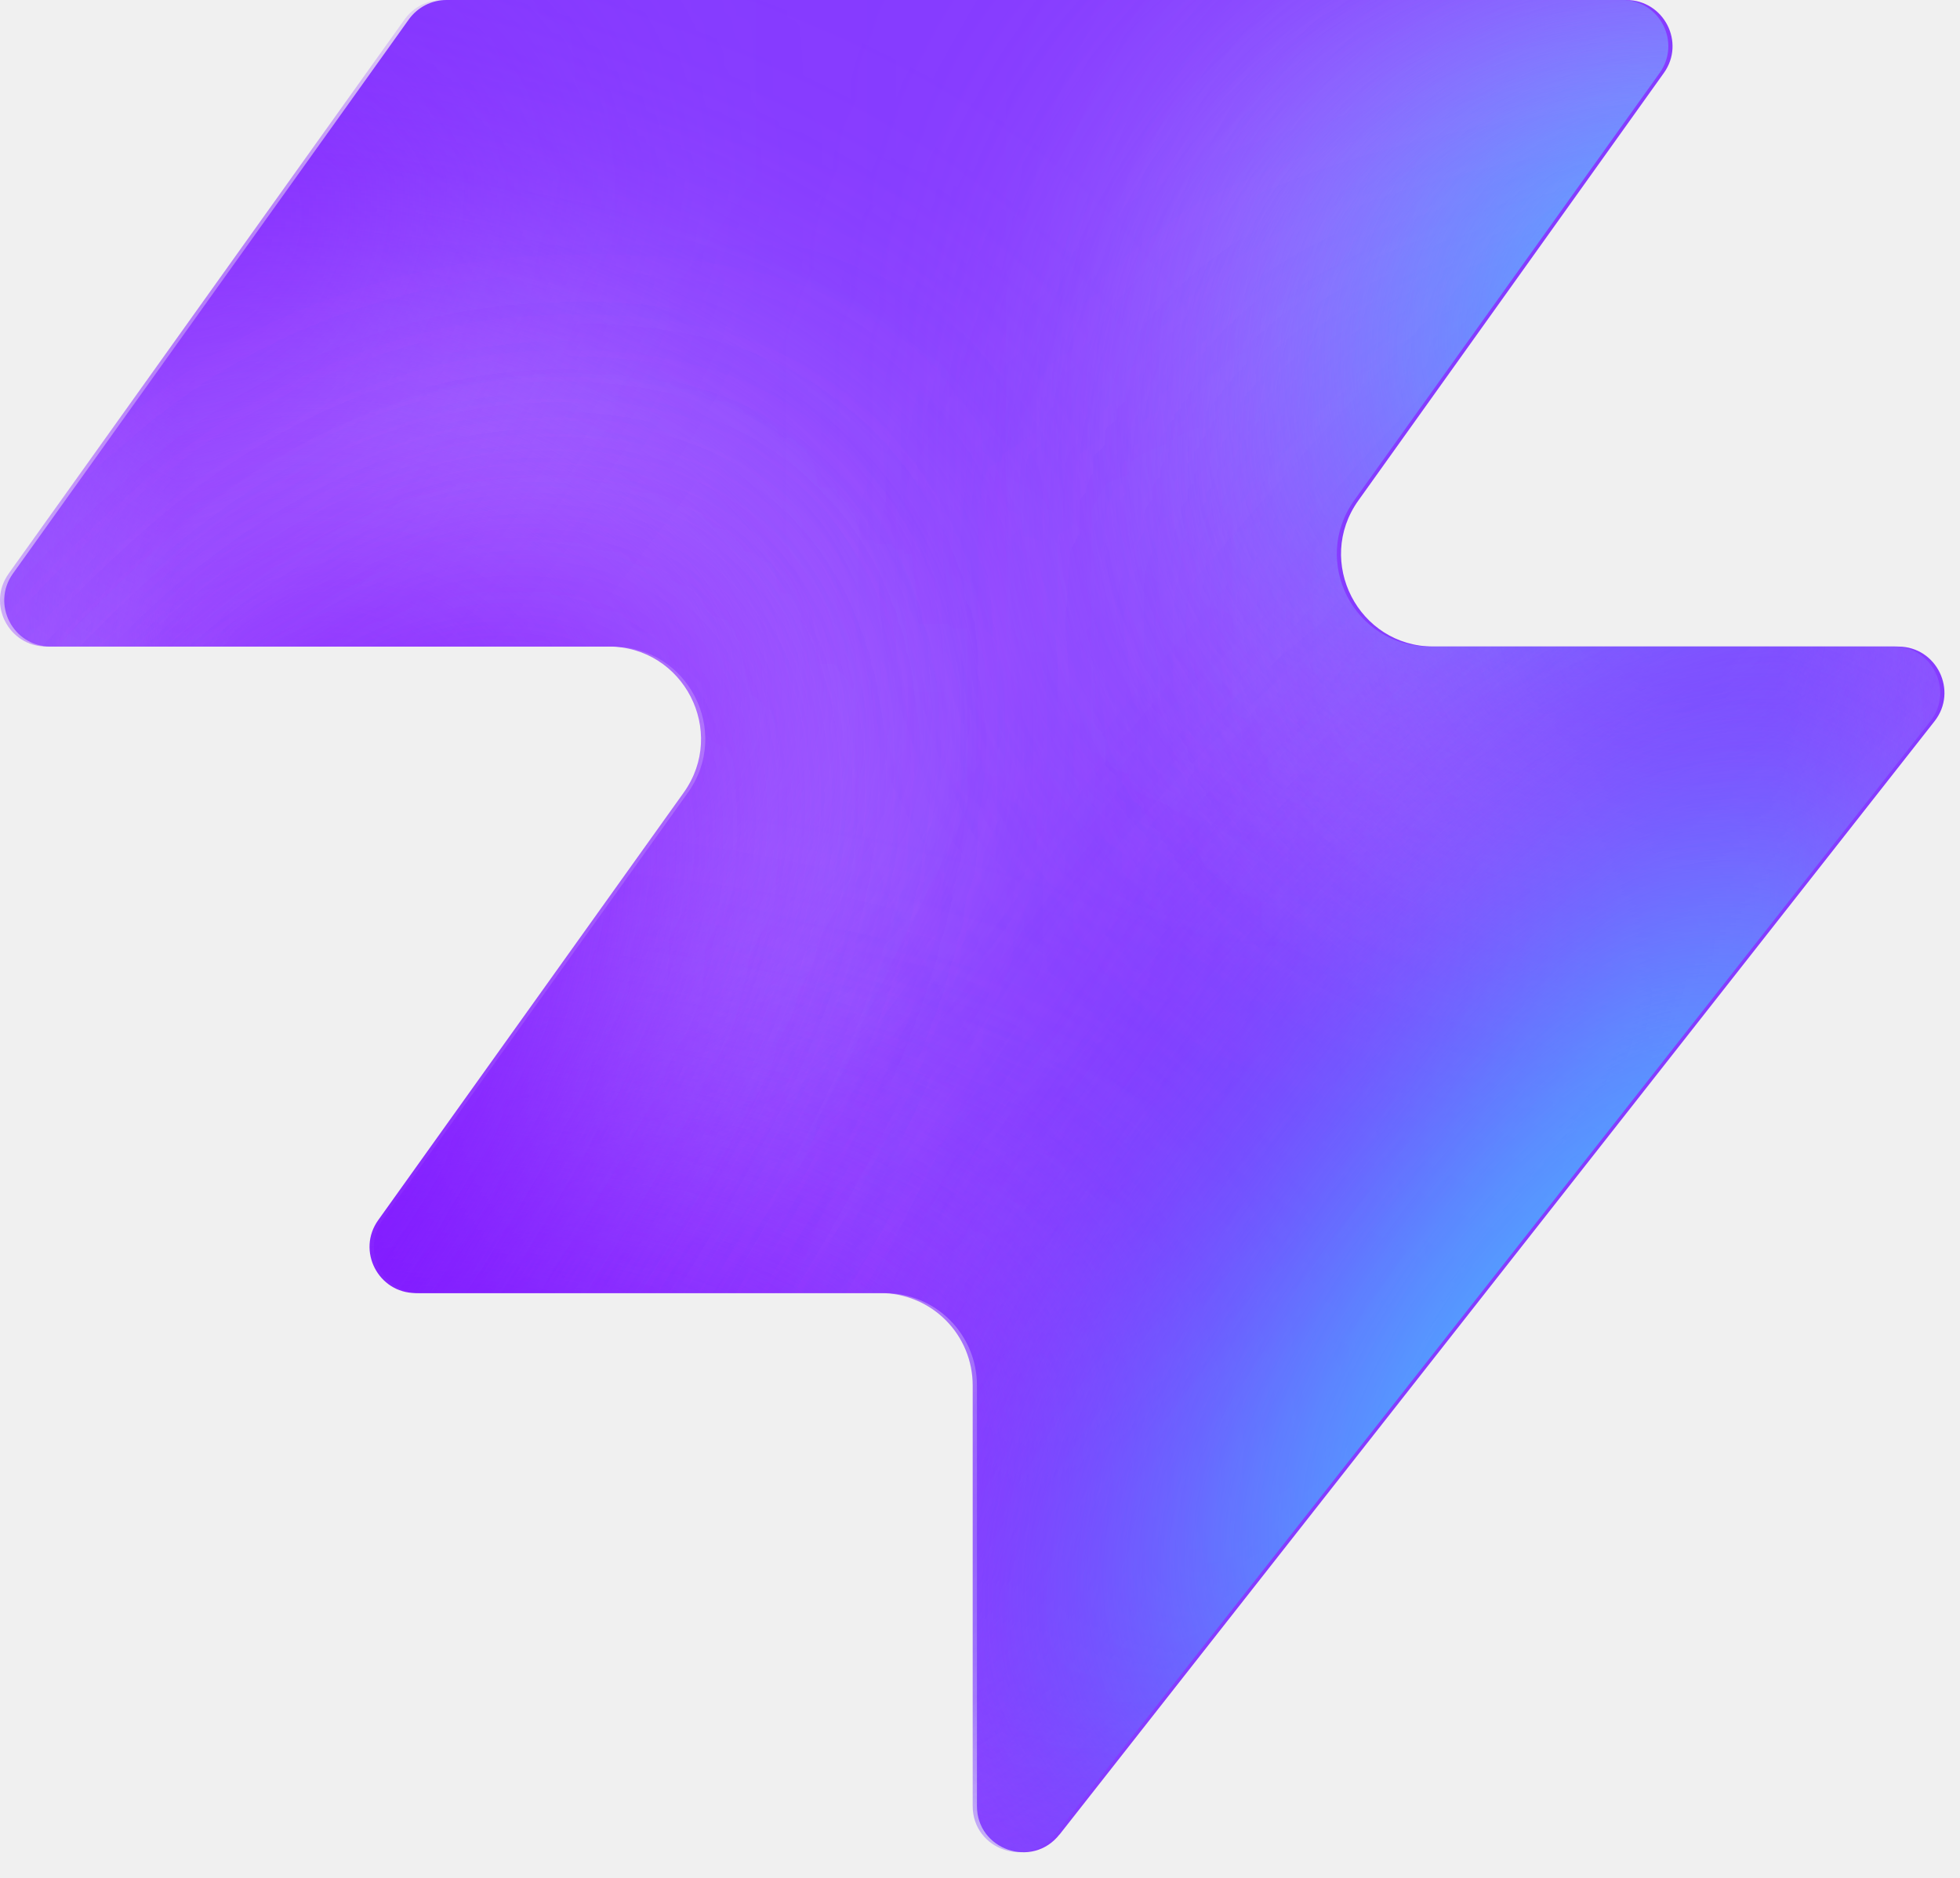
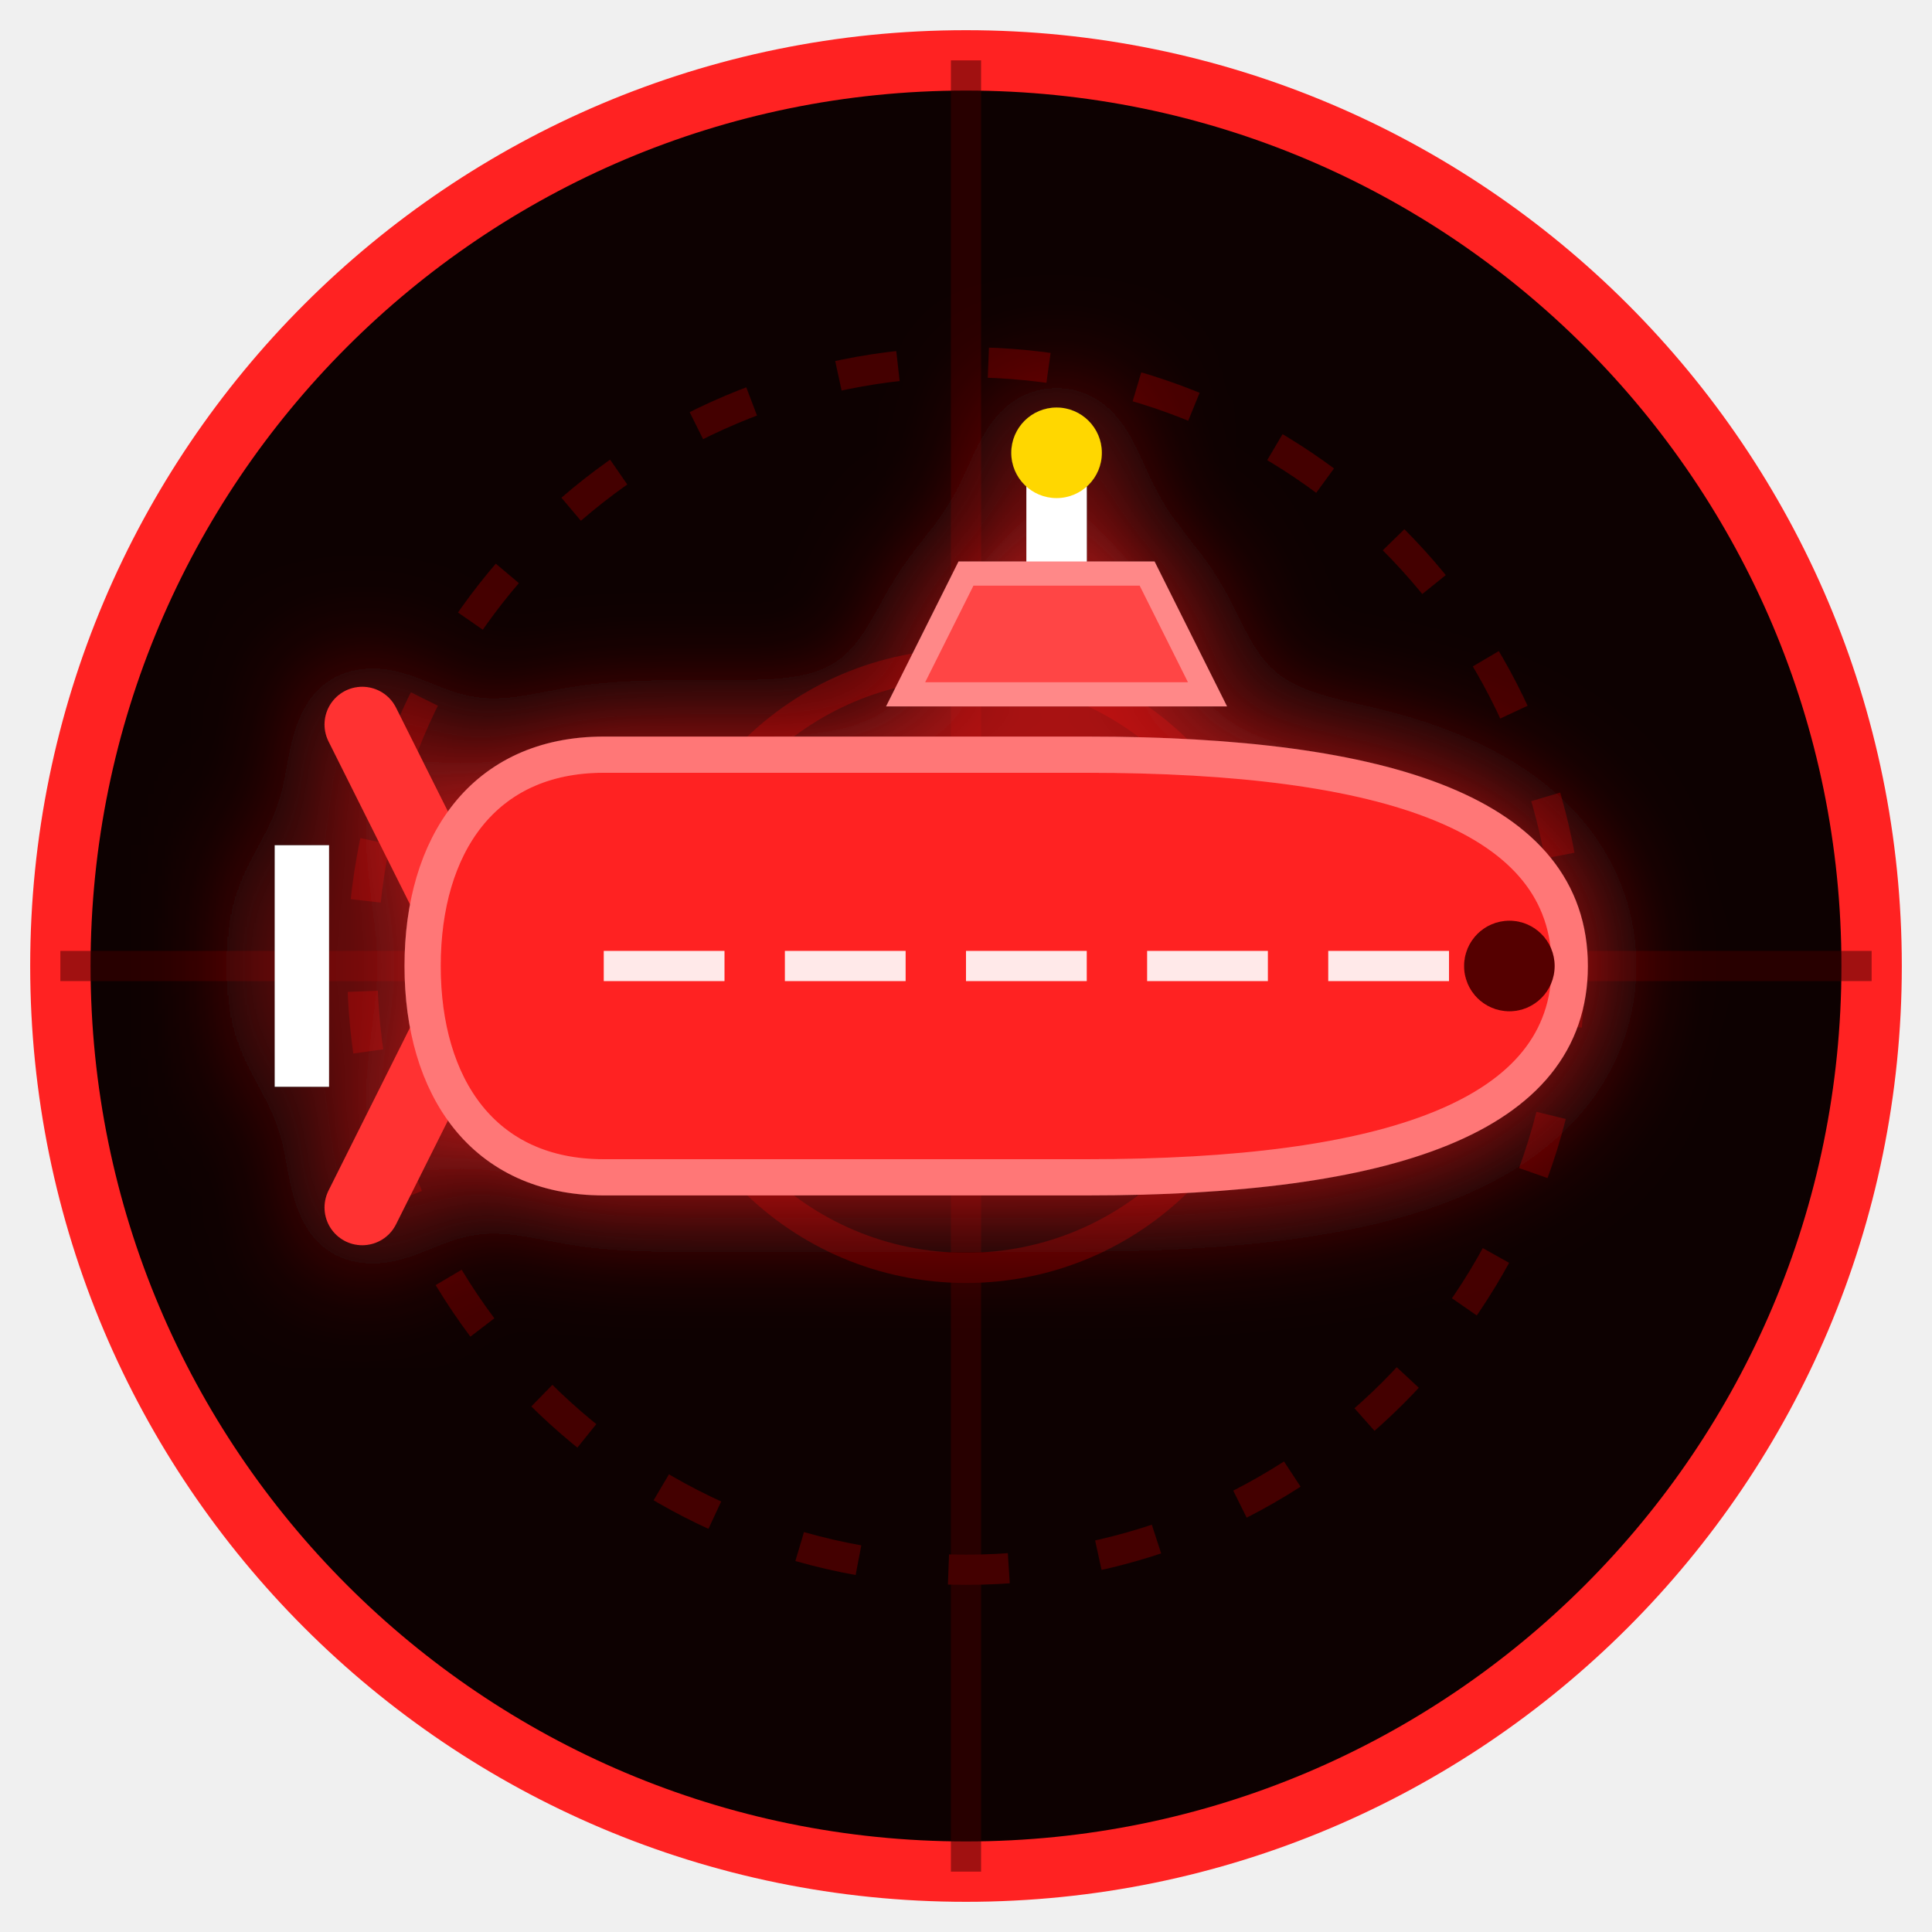
- <svg xmlns="http://www.w3.org/2000/svg" width="48" height="46" fill="none" viewBox="0 0 48 46">
-   <path fill="#863bff" d="M25.946 44.938c-.664.845-2.021.375-2.021-.698V33.937a2.26 2.26 0 0 0-2.262-2.262H10.287c-.92 0-1.456-1.04-.92-1.788l7.48-10.471c1.07-1.497 0-3.578-1.842-3.578H1.237c-.92 0-1.456-1.04-.92-1.788L10.013.474c.214-.297.556-.474.92-.474h28.894c.92 0 1.456 1.04.92 1.788l-7.48 10.471c-1.07 1.498 0 3.579 1.842 3.579h11.377c.943 0 1.473 1.088.89 1.83L25.947 44.94z" style="fill:#863bff;fill:color(display-p3 .525 .23 1);fill-opacity:1" />
-   <mask id="a" width="48" height="46" x="0" y="0" maskUnits="userSpaceOnUse" style="mask-type:alpha">
-     <path fill="#000" d="M25.842 44.938c-.664.844-2.021.375-2.021-.698V33.937a2.26 2.26 0 0 0-2.262-2.262H10.183c-.92 0-1.456-1.04-.92-1.788l7.48-10.471c1.07-1.498 0-3.579-1.842-3.579H1.133c-.92 0-1.456-1.04-.92-1.787L9.91.473c.214-.297.556-.474.92-.474h28.894c.92 0 1.456 1.04.92 1.788l-7.48 10.471c-1.07 1.498 0 3.578 1.842 3.578h11.377c.943 0 1.473 1.088.89 1.832L25.843 44.94z" style="fill:#000;fill-opacity:1" />
-   </mask>
-   <g mask="url(#a)">
-     <g filter="url(#b)">
-       <ellipse cx="5.508" cy="14.704" fill="#ede6ff" rx="5.508" ry="14.704" style="fill:#ede6ff;fill:color(display-p3 .927 .903 1);fill-opacity:1" transform="matrix(.00324 1 1 -.00324 -4.47 31.516)" />
-     </g>
-     <g filter="url(#c)">
-       <ellipse cx="10.399" cy="29.851" fill="#ede6ff" rx="10.399" ry="29.851" style="fill:#ede6ff;fill:color(display-p3 .927 .903 1);fill-opacity:1" transform="matrix(.00324 1 1 -.00324 -39.328 7.883)" />
-     </g>
-     <g filter="url(#d)">
-       <ellipse cx="5.508" cy="30.487" fill="#7e14ff" rx="5.508" ry="30.487" style="fill:#7e14ff;fill:color(display-p3 .492 .077 1);fill-opacity:1" transform="rotate(89.814 -25.913 -14.639)scale(1 -1)" />
-     </g>
-     <g filter="url(#e)">
-       <ellipse cx="5.508" cy="30.599" fill="#7e14ff" rx="5.508" ry="30.599" style="fill:#7e14ff;fill:color(display-p3 .492 .077 1);fill-opacity:1" transform="rotate(89.814 -32.644 -3.334)scale(1 -1)" />
-     </g>
-     <g filter="url(#f)">
-       <ellipse cx="5.508" cy="30.599" fill="#7e14ff" rx="5.508" ry="30.599" style="fill:#7e14ff;fill:color(display-p3 .492 .077 1);fill-opacity:1" transform="matrix(.00324 1 1 -.00324 -34.34 30.47)" />
-     </g>
-     <g filter="url(#g)">
-       <ellipse cx="14.072" cy="22.078" fill="#ede6ff" rx="14.072" ry="22.078" style="fill:#ede6ff;fill:color(display-p3 .927 .903 1);fill-opacity:1" transform="rotate(93.35 24.506 48.493)scale(-1 1)" />
-     </g>
-     <g filter="url(#h)">
-       <ellipse cx="3.47" cy="21.501" fill="#7e14ff" rx="3.47" ry="21.501" style="fill:#7e14ff;fill:color(display-p3 .492 .077 1);fill-opacity:1" transform="rotate(89.009 28.708 47.59)scale(-1 1)" />
-     </g>
-     <g filter="url(#i)">
-       <ellipse cx="3.47" cy="21.501" fill="#7e14ff" rx="3.47" ry="21.501" style="fill:#7e14ff;fill:color(display-p3 .492 .077 1);fill-opacity:1" transform="rotate(89.009 28.708 47.59)scale(-1 1)" />
-     </g>
-     <g filter="url(#j)">
-       <ellipse cx=".387" cy="8.972" fill="#7e14ff" rx="4.407" ry="29.108" style="fill:#7e14ff;fill:color(display-p3 .492 .077 1);fill-opacity:1" transform="rotate(39.51 .387 8.972)" />
-     </g>
-     <g filter="url(#k)">
-       <ellipse cx="47.523" cy="-6.092" fill="#7e14ff" rx="4.407" ry="29.108" style="fill:#7e14ff;fill:color(display-p3 .492 .077 1);fill-opacity:1" transform="rotate(37.892 47.523 -6.092)" />
-     </g>
-     <g filter="url(#l)">
-       <ellipse cx="41.412" cy="6.333" fill="#47bfff" rx="5.971" ry="9.665" style="fill:#47bfff;fill:color(display-p3 .28 .748 1);fill-opacity:1" transform="rotate(37.892 41.412 6.333)" />
-     </g>
-     <g filter="url(#m)">
-       <ellipse cx="-1.879" cy="38.332" fill="#7e14ff" rx="4.407" ry="29.108" style="fill:#7e14ff;fill:color(display-p3 .492 .077 1);fill-opacity:1" transform="rotate(37.892 -1.88 38.332)" />
-     </g>
-     <g filter="url(#n)">
-       <ellipse cx="-1.879" cy="38.332" fill="#7e14ff" rx="4.407" ry="29.108" style="fill:#7e14ff;fill:color(display-p3 .492 .077 1);fill-opacity:1" transform="rotate(37.892 -1.88 38.332)" />
-     </g>
-     <g filter="url(#o)">
-       <ellipse cx="35.651" cy="29.907" fill="#7e14ff" rx="4.407" ry="29.108" style="fill:#7e14ff;fill:color(display-p3 .492 .077 1);fill-opacity:1" transform="rotate(37.892 35.651 29.907)" />
-     </g>
-     <g filter="url(#p)">
-       <ellipse cx="38.418" cy="32.4" fill="#47bfff" rx="5.971" ry="15.297" style="fill:#47bfff;fill:color(display-p3 .28 .748 1);fill-opacity:1" transform="rotate(37.892 38.418 32.4)" />
-     </g>
-   </g>
+ <svg xmlns="http://www.w3.org/2000/svg" viewBox="0 0 64 64" width="64" height="64">
  <defs>
-     <filter id="b" width="60.045" height="41.654" x="-19.77" y="16.149" color-interpolation-filters="sRGB" filterUnits="userSpaceOnUse">
-       <feFlood flood-opacity="0" result="BackgroundImageFix" />
-       <feBlend in="SourceGraphic" in2="BackgroundImageFix" result="shape" />
-       <feGaussianBlur result="effect1_foregroundBlur_2002_17158" stdDeviation="7.659" />
-     </filter>
-     <filter id="c" width="90.34" height="51.437" x="-54.613" y="-7.533" color-interpolation-filters="sRGB" filterUnits="userSpaceOnUse">
-       <feFlood flood-opacity="0" result="BackgroundImageFix" />
-       <feBlend in="SourceGraphic" in2="BackgroundImageFix" result="shape" />
-       <feGaussianBlur result="effect1_foregroundBlur_2002_17158" stdDeviation="7.659" />
-     </filter>
-     <filter id="d" width="79.355" height="29.4" x="-49.64" y="2.03" color-interpolation-filters="sRGB" filterUnits="userSpaceOnUse">
-       <feFlood flood-opacity="0" result="BackgroundImageFix" />
-       <feBlend in="SourceGraphic" in2="BackgroundImageFix" result="shape" />
-       <feGaussianBlur result="effect1_foregroundBlur_2002_17158" stdDeviation="4.596" />
-     </filter>
-     <filter id="e" width="79.579" height="29.4" x="-45.045" y="20.029" color-interpolation-filters="sRGB" filterUnits="userSpaceOnUse">
-       <feFlood flood-opacity="0" result="BackgroundImageFix" />
-       <feBlend in="SourceGraphic" in2="BackgroundImageFix" result="shape" />
-       <feGaussianBlur result="effect1_foregroundBlur_2002_17158" stdDeviation="4.596" />
-     </filter>
-     <filter id="f" width="79.579" height="29.4" x="-43.513" y="21.178" color-interpolation-filters="sRGB" filterUnits="userSpaceOnUse">
-       <feFlood flood-opacity="0" result="BackgroundImageFix" />
-       <feBlend in="SourceGraphic" in2="BackgroundImageFix" result="shape" />
-       <feGaussianBlur result="effect1_foregroundBlur_2002_17158" stdDeviation="4.596" />
-     </filter>
-     <filter id="g" width="74.749" height="58.852" x="15.756" y="-17.901" color-interpolation-filters="sRGB" filterUnits="userSpaceOnUse">
-       <feFlood flood-opacity="0" result="BackgroundImageFix" />
-       <feBlend in="SourceGraphic" in2="BackgroundImageFix" result="shape" />
-       <feGaussianBlur result="effect1_foregroundBlur_2002_17158" stdDeviation="7.659" />
-     </filter>
-     <filter id="h" width="61.377" height="25.362" x="23.548" y="2.284" color-interpolation-filters="sRGB" filterUnits="userSpaceOnUse">
-       <feFlood flood-opacity="0" result="BackgroundImageFix" />
-       <feBlend in="SourceGraphic" in2="BackgroundImageFix" result="shape" />
-       <feGaussianBlur result="effect1_foregroundBlur_2002_17158" stdDeviation="4.596" />
-     </filter>
-     <filter id="i" width="61.377" height="25.362" x="23.548" y="2.284" color-interpolation-filters="sRGB" filterUnits="userSpaceOnUse">
-       <feFlood flood-opacity="0" result="BackgroundImageFix" />
-       <feBlend in="SourceGraphic" in2="BackgroundImageFix" result="shape" />
-       <feGaussianBlur result="effect1_foregroundBlur_2002_17158" stdDeviation="4.596" />
-     </filter>
-     <filter id="j" width="56.045" height="63.649" x="-27.636" y="-22.853" color-interpolation-filters="sRGB" filterUnits="userSpaceOnUse">
-       <feFlood flood-opacity="0" result="BackgroundImageFix" />
-       <feBlend in="SourceGraphic" in2="BackgroundImageFix" result="shape" />
-       <feGaussianBlur result="effect1_foregroundBlur_2002_17158" stdDeviation="4.596" />
-     </filter>
-     <filter id="k" width="54.814" height="64.646" x="20.116" y="-38.415" color-interpolation-filters="sRGB" filterUnits="userSpaceOnUse">
-       <feFlood flood-opacity="0" result="BackgroundImageFix" />
-       <feBlend in="SourceGraphic" in2="BackgroundImageFix" result="shape" />
-       <feGaussianBlur result="effect1_foregroundBlur_2002_17158" stdDeviation="4.596" />
-     </filter>
-     <filter id="l" width="33.541" height="35.313" x="24.641" y="-11.323" color-interpolation-filters="sRGB" filterUnits="userSpaceOnUse">
-       <feFlood flood-opacity="0" result="BackgroundImageFix" />
-       <feBlend in="SourceGraphic" in2="BackgroundImageFix" result="shape" />
-       <feGaussianBlur result="effect1_foregroundBlur_2002_17158" stdDeviation="4.596" />
-     </filter>
-     <filter id="m" width="54.814" height="64.646" x="-29.286" y="6.009" color-interpolation-filters="sRGB" filterUnits="userSpaceOnUse">
-       <feFlood flood-opacity="0" result="BackgroundImageFix" />
-       <feBlend in="SourceGraphic" in2="BackgroundImageFix" result="shape" />
-       <feGaussianBlur result="effect1_foregroundBlur_2002_17158" stdDeviation="4.596" />
-     </filter>
-     <filter id="n" width="54.814" height="64.646" x="-29.286" y="6.009" color-interpolation-filters="sRGB" filterUnits="userSpaceOnUse">
-       <feFlood flood-opacity="0" result="BackgroundImageFix" />
-       <feBlend in="SourceGraphic" in2="BackgroundImageFix" result="shape" />
-       <feGaussianBlur result="effect1_foregroundBlur_2002_17158" stdDeviation="4.596" />
-     </filter>
-     <filter id="o" width="54.814" height="64.646" x="8.244" y="-2.416" color-interpolation-filters="sRGB" filterUnits="userSpaceOnUse">
-       <feFlood flood-opacity="0" result="BackgroundImageFix" />
-       <feBlend in="SourceGraphic" in2="BackgroundImageFix" result="shape" />
-       <feGaussianBlur result="effect1_foregroundBlur_2002_17158" stdDeviation="4.596" />
-     </filter>
-     <filter id="p" width="39.409" height="43.623" x="18.713" y="10.588" color-interpolation-filters="sRGB" filterUnits="userSpaceOnUse">
-       <feFlood flood-opacity="0" result="BackgroundImageFix" />
-       <feBlend in="SourceGraphic" in2="BackgroundImageFix" result="shape" />
-       <feGaussianBlur result="effect1_foregroundBlur_2002_17158" stdDeviation="4.596" />
+     <filter id="glow" x="-20%" y="-20%" width="140%" height="140%">
+       <feDropShadow dx="0" dy="0" stdDeviation="2" flood-color="#ff2222" flood-opacity="0.8" />
    </filter>
  </defs>
+   <circle cx="32" cy="32" r="30" fill="#0d0101" stroke="#ff2222" stroke-width="2" />
+   <circle cx="32" cy="32" r="20" fill="none" stroke="#440000" stroke-width="1" stroke-dasharray="2 3" />
+   <circle cx="32" cy="32" r="10" fill="none" stroke="#440000" stroke-width="1" />
+   <line x1="32" y1="2" x2="32" y2="62" stroke="#440000" stroke-width="1" opacity="0.5" />
+   <line x1="2" y1="32" x2="62" y2="32" stroke="#440000" stroke-width="1" opacity="0.5" />
+   <g filter="url(#glow)">
+     <rect x="34" y="16" width="2" height="7" fill="#ffffff" />
+     <circle cx="35" cy="15" r="1.5" fill="#ffd700" />
+     <path d="M 30 23 L 32 19 L 38 19 L 40 23 Z" fill="#ff4444" stroke="#ff8888" stroke-width="0.8" />
+     <line x1="12" y1="24" x2="16" y2="32" stroke="#ff3333" stroke-width="2.5" stroke-linecap="round" />
+     <line x1="12" y1="40" x2="16" y2="32" stroke="#ff3333" stroke-width="2.5" stroke-linecap="round" />
+     <line x1="10" y1="28" x2="10" y2="36" stroke="#ffffff" stroke-width="1.8" />
+     <path d="M 52 32 C 52 27, 46 25, 36 25 L 20 25 C 16 25, 14 28, 14 32 C 14 36, 16 39, 20 39 L 36 39 C 46 39, 52 37, 52 32 Z" fill="#ff2222" stroke="#ff7777" stroke-width="1.2" />
+     <line x1="20" y1="32" x2="48" y2="32" stroke="#ffffff" stroke-width="1" stroke-dasharray="4 2" opacity="0.9" />
+     <circle cx="50" cy="32" r="1.5" fill="#550000" />
+   </g>
</svg>
